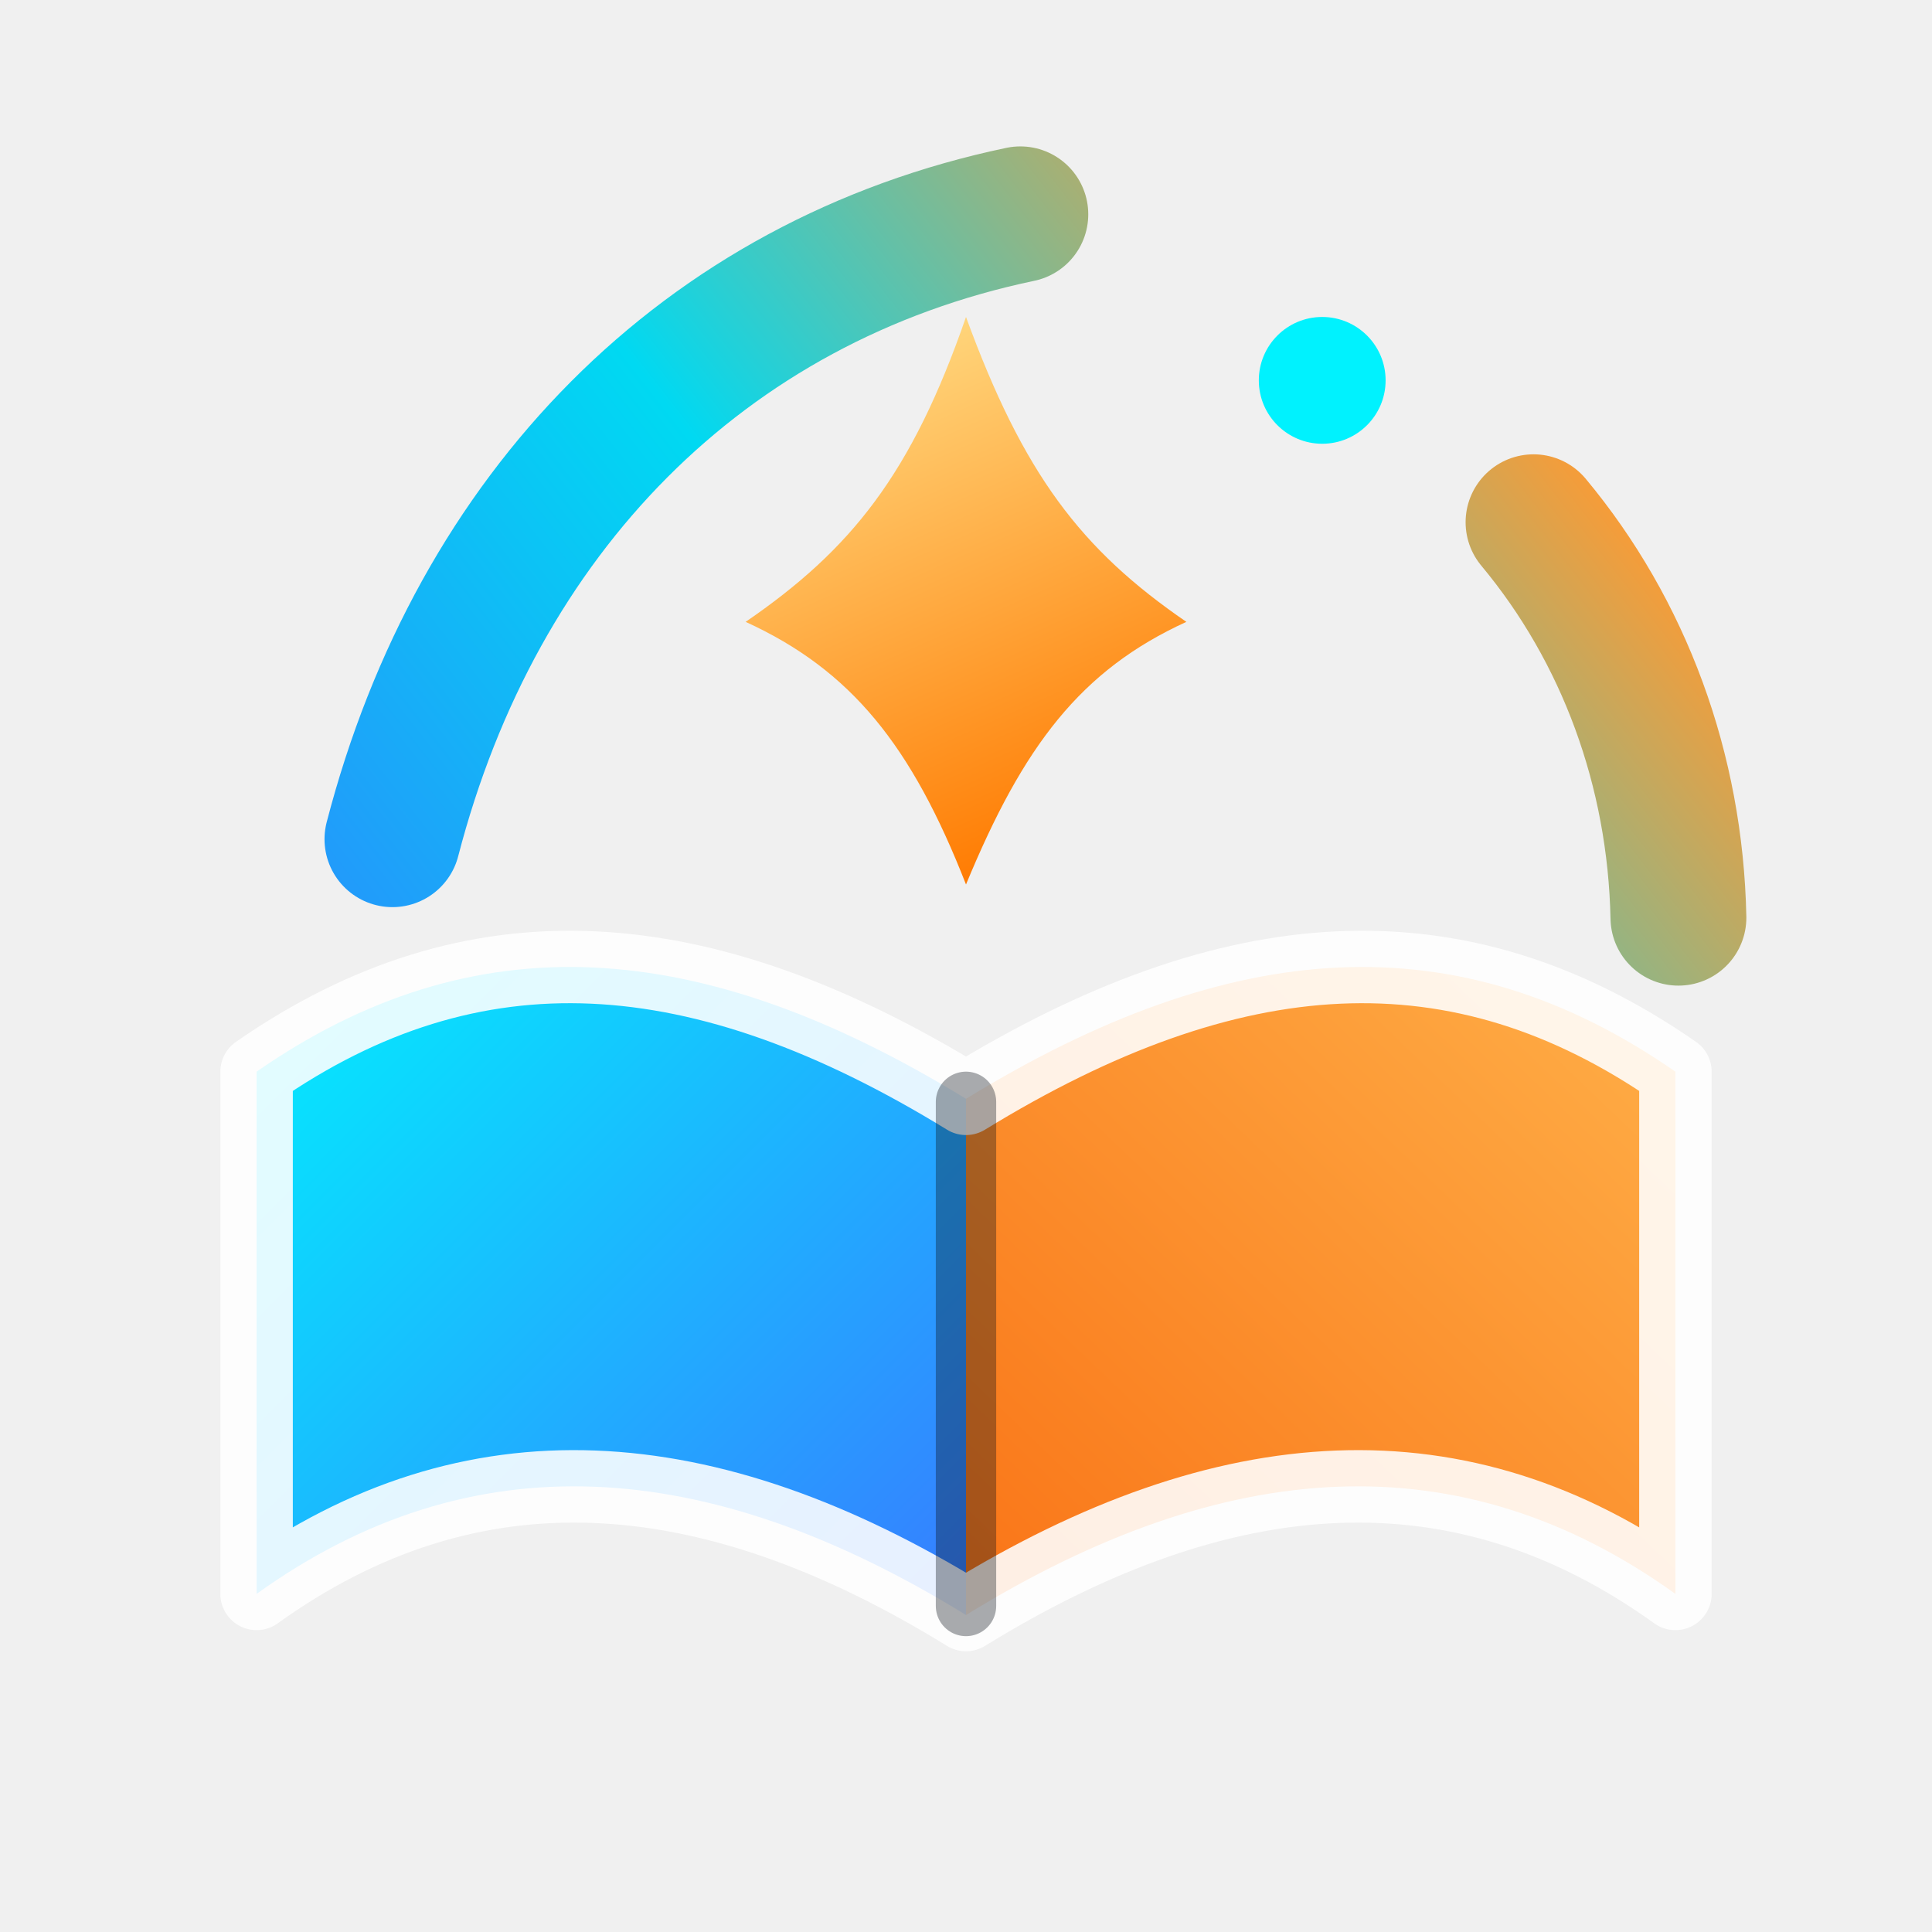
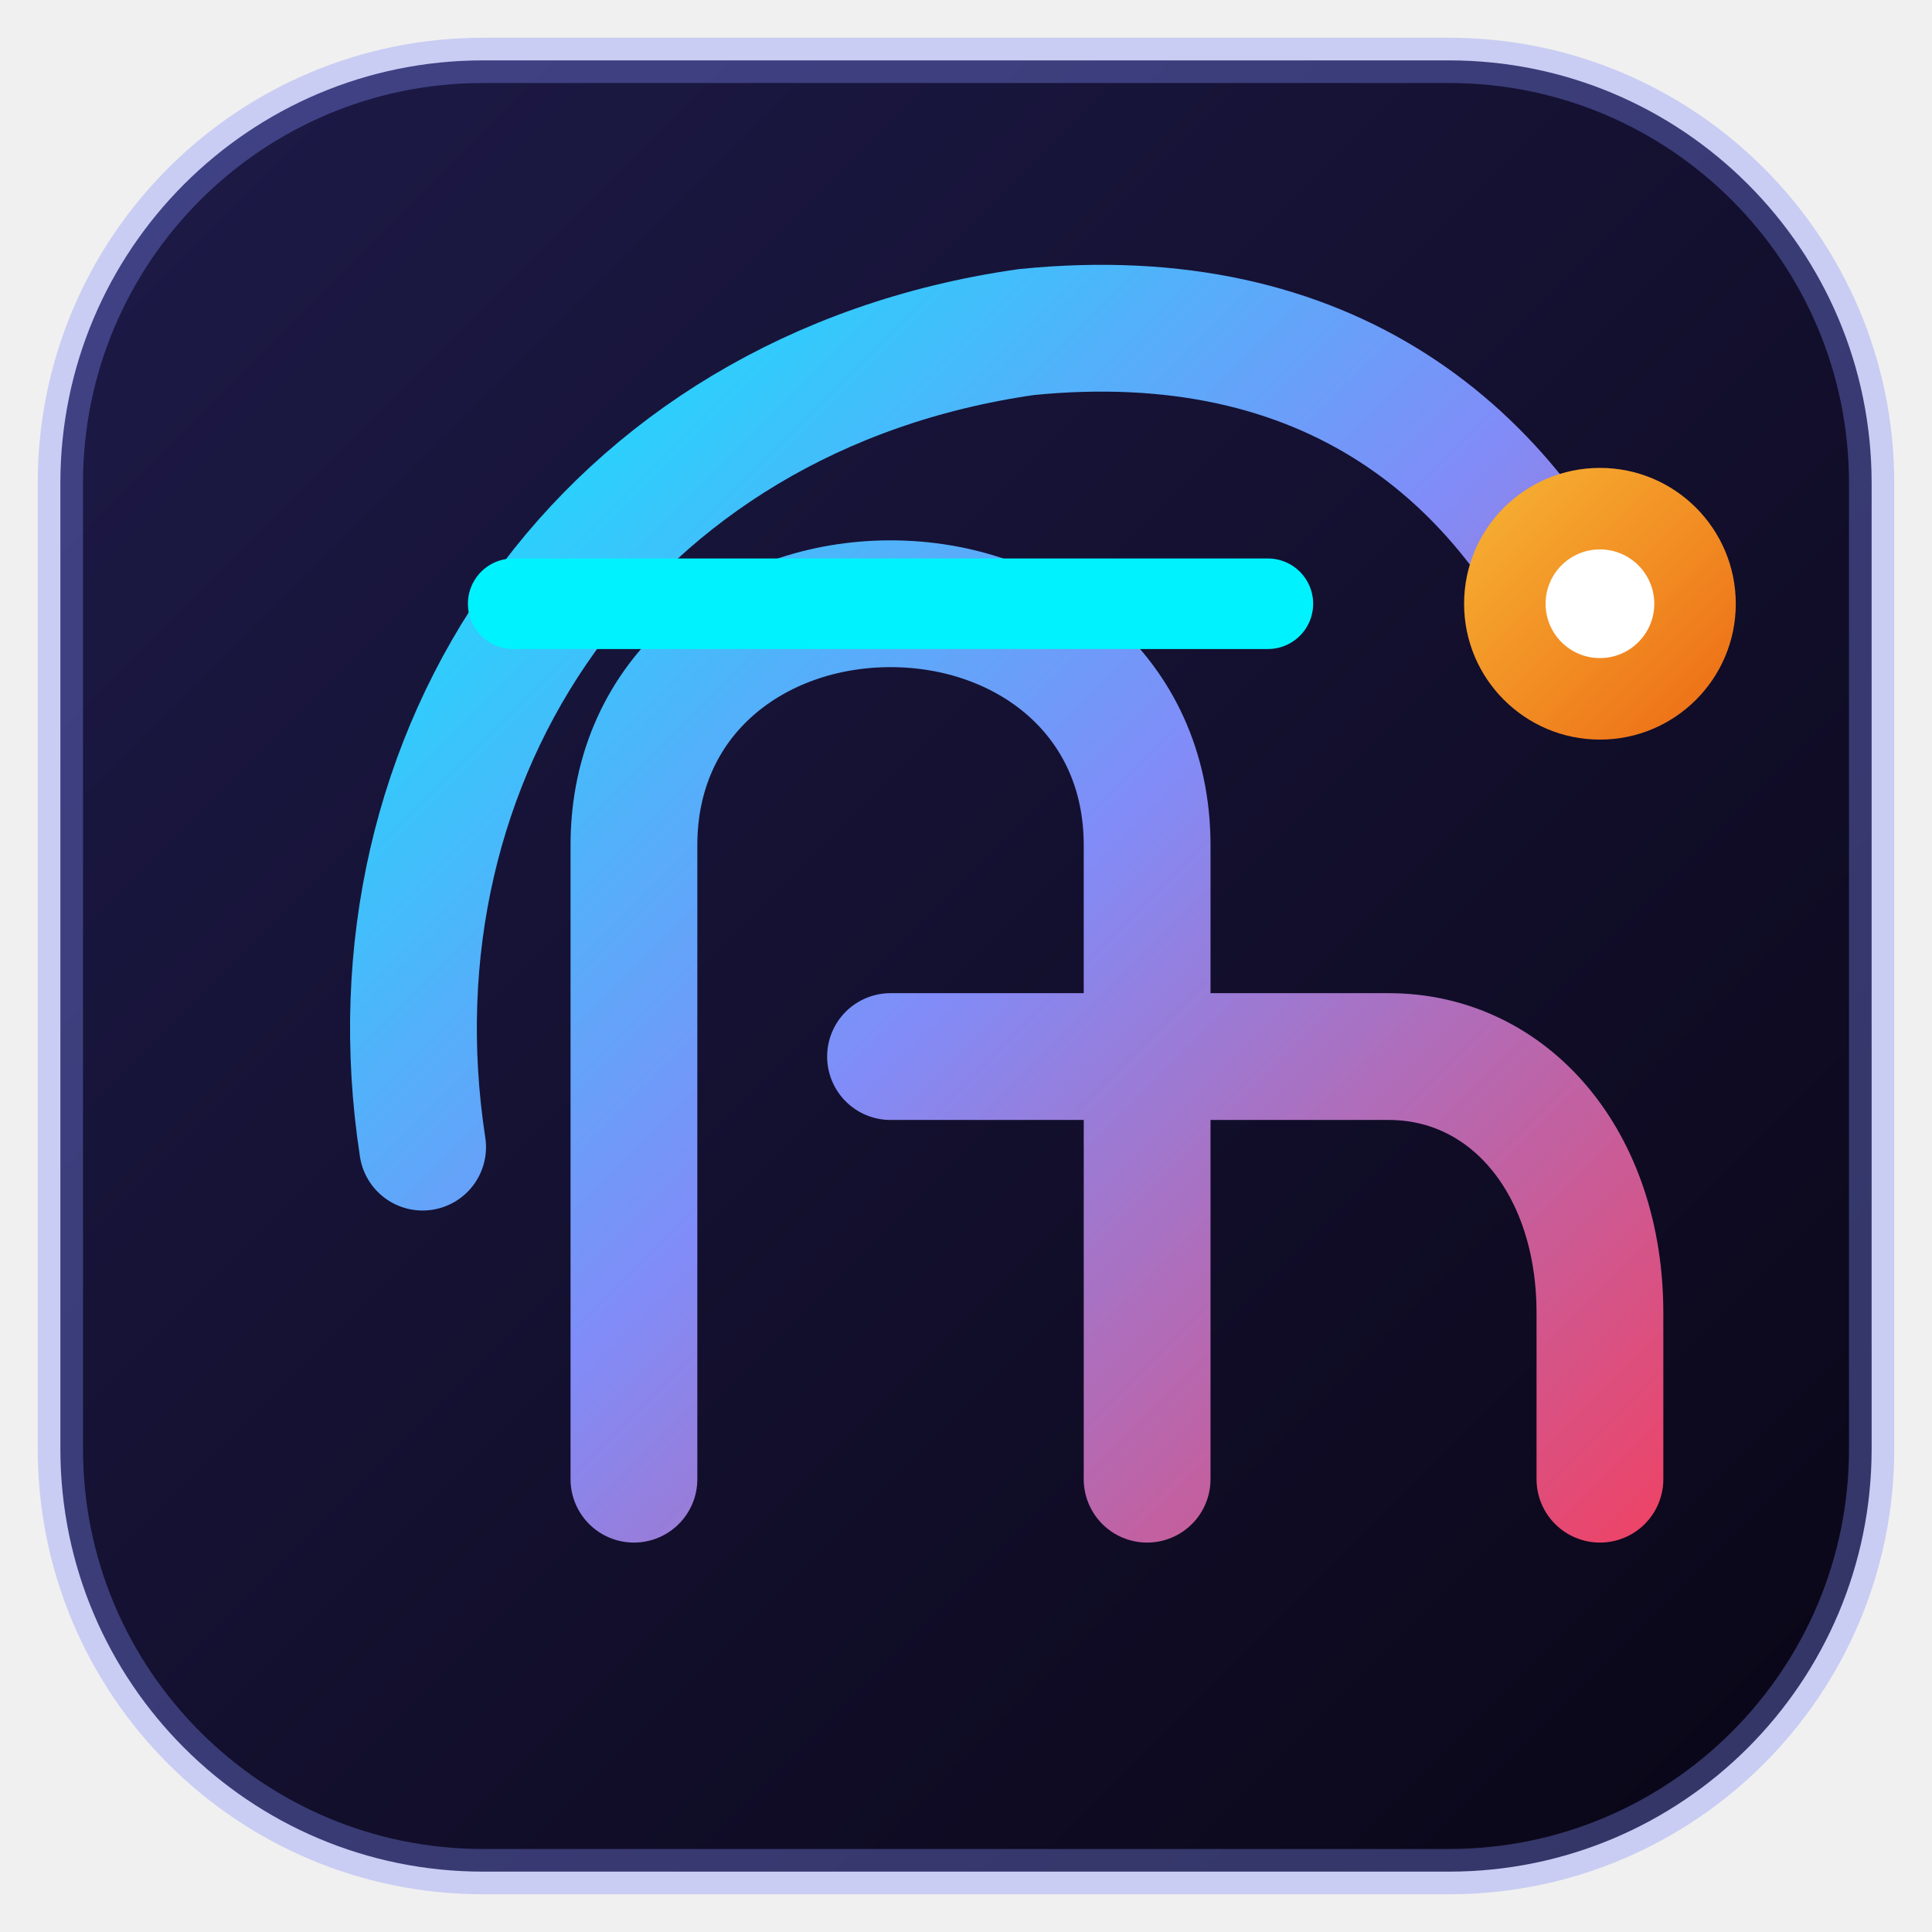
<svg xmlns="http://www.w3.org/2000/svg" viewBox="0 0 64 64" fill="none">
  <defs>
-     <linearGradient id="page-cyan" x1="10" y1="29" x2="34" y2="53" gradientUnits="userSpaceOnUse">
-       <stop stop-color="#00F2FE" />
-       <stop offset="1" stop-color="#3978FF" />
+     <linearGradient id="fav2-bg" x1="0" y1="0" x2="64" y2="64" gradientUnits="userSpaceOnUse">
+       <stop offset="0%" stop-color="#1E1B4B" />
+       <stop offset="100%" stop-color="#090514" />
    </linearGradient>
-     <linearGradient id="page-amber" x1="54" y1="29" x2="31" y2="53" gradientUnits="userSpaceOnUse">
-       <stop stop-color="#FFB24A" />
-       <stop offset="1" stop-color="#F97316" />
+     <linearGradient id="fav2-stroke" x1="10" y1="10" x2="54" y2="54" gradientUnits="userSpaceOnUse">
+       <stop offset="0%" stop-color="#00F2FE" />
+       <stop offset="50%" stop-color="#818CF8" />
+       <stop offset="100%" stop-color="#F43F5E" />
    </linearGradient>
-     <linearGradient id="orbit" x1="12" y1="47" x2="53" y2="15" gradientUnits="userSpaceOnUse">
-       <stop stop-color="#3478FF" />
-       <stop offset=".55" stop-color="#00D9F2" />
-       <stop offset="1" stop-color="#FF9A32" />
-     </linearGradient>
-     <linearGradient id="spark" x1="30" y1="9" x2="38" y2="27" gradientUnits="userSpaceOnUse">
-       <stop stop-color="#FFE08A" />
-       <stop offset="1" stop-color="#FF7A00" />
+     <linearGradient id="fav2-amber" x1="42" y1="12" x2="58" y2="28" gradientUnits="userSpaceOnUse">
+       <stop offset="0%" stop-color="#FDE047" />
+       <stop offset="100%" stop-color="#EA580C" />
    </linearGradient>
  </defs>
-   <path d="M8.5 35.5C15.7 30.5 23.2 31 32 36.4v17.1c-8.6-5.3-16.4-5.8-23.5-.7V35.5Z" fill="url(#page-cyan)" />
-   <path d="M55.5 35.5C48.3 30.5 40.8 31 32 36.4v17.1c8.6-5.3 16.4-5.8 23.5-.7V35.5Z" fill="url(#page-amber)" />
-   <path d="M8.5 35.5C15.7 30.5 23.2 31 32 36.4c8.8-5.4 16.3-5.9 23.5-.9v17.3c-7.1-5.1-14.9-4.6-23.5.7-8.6-5.3-16.4-5.8-23.5-.7V35.5Z" stroke="white" stroke-opacity=".88" stroke-width="2.4" stroke-linejoin="round" />
-   <path d="M32 36.5v16.7" stroke="#0B0F19" stroke-opacity=".35" stroke-width="2" stroke-linecap="round" />
-   <path d="M13 27.8C15.8 17 23.3 9.3 33.8 7.1" stroke="url(#orbit)" stroke-width="4.5" stroke-linecap="round" />
-   <path d="M50.8 17.3c3 3.6 4.7 8.2 4.8 13.1" stroke="url(#orbit)" stroke-width="4.5" stroke-linecap="round" />
-   <path d="M32 10.5c1.9 5.2 3.8 7.7 7.3 10.1-3.5 1.6-5.4 4.1-7.3 8.7-1.8-4.6-3.8-7.1-7.3-8.7 3.5-2.4 5.5-4.9 7.3-10.1Z" fill="url(#spark)" />
-   <circle cx="43.8" cy="12.6" r="2.1" fill="#00F2FE" />
+   <rect x="2" y="2" width="60" height="60" rx="14" fill="url(#fav2-bg)" stroke="#818CF8" stroke-opacity="0.35" stroke-width="1.5" />
+   <path d="M14 38C12 25 20 13 34 11C44 10 50 15 53 22" stroke="url(#fav2-stroke)" stroke-width="4.2" stroke-linecap="round" />
+   <path d="M21 49V28C21 23 25 20 29.5 20C34 20 38 23 38 28V49" stroke="url(#fav2-stroke)" stroke-width="4.2" stroke-linecap="round" stroke-linejoin="round" />
+   <path d="M29.5 35H46C50 35 53 38.5 53 43.5V49" stroke="url(#fav2-stroke)" stroke-width="4.2" stroke-linecap="round" stroke-linejoin="round" />
+   <path d="M17 20H42" stroke="#00F2FE" stroke-width="3" stroke-linecap="round" />
+   <circle cx="53" cy="20" r="4.5" fill="url(#fav2-amber)" />
+   <circle cx="53" cy="20" r="1.8" fill="#FFFFFF" />
</svg>
